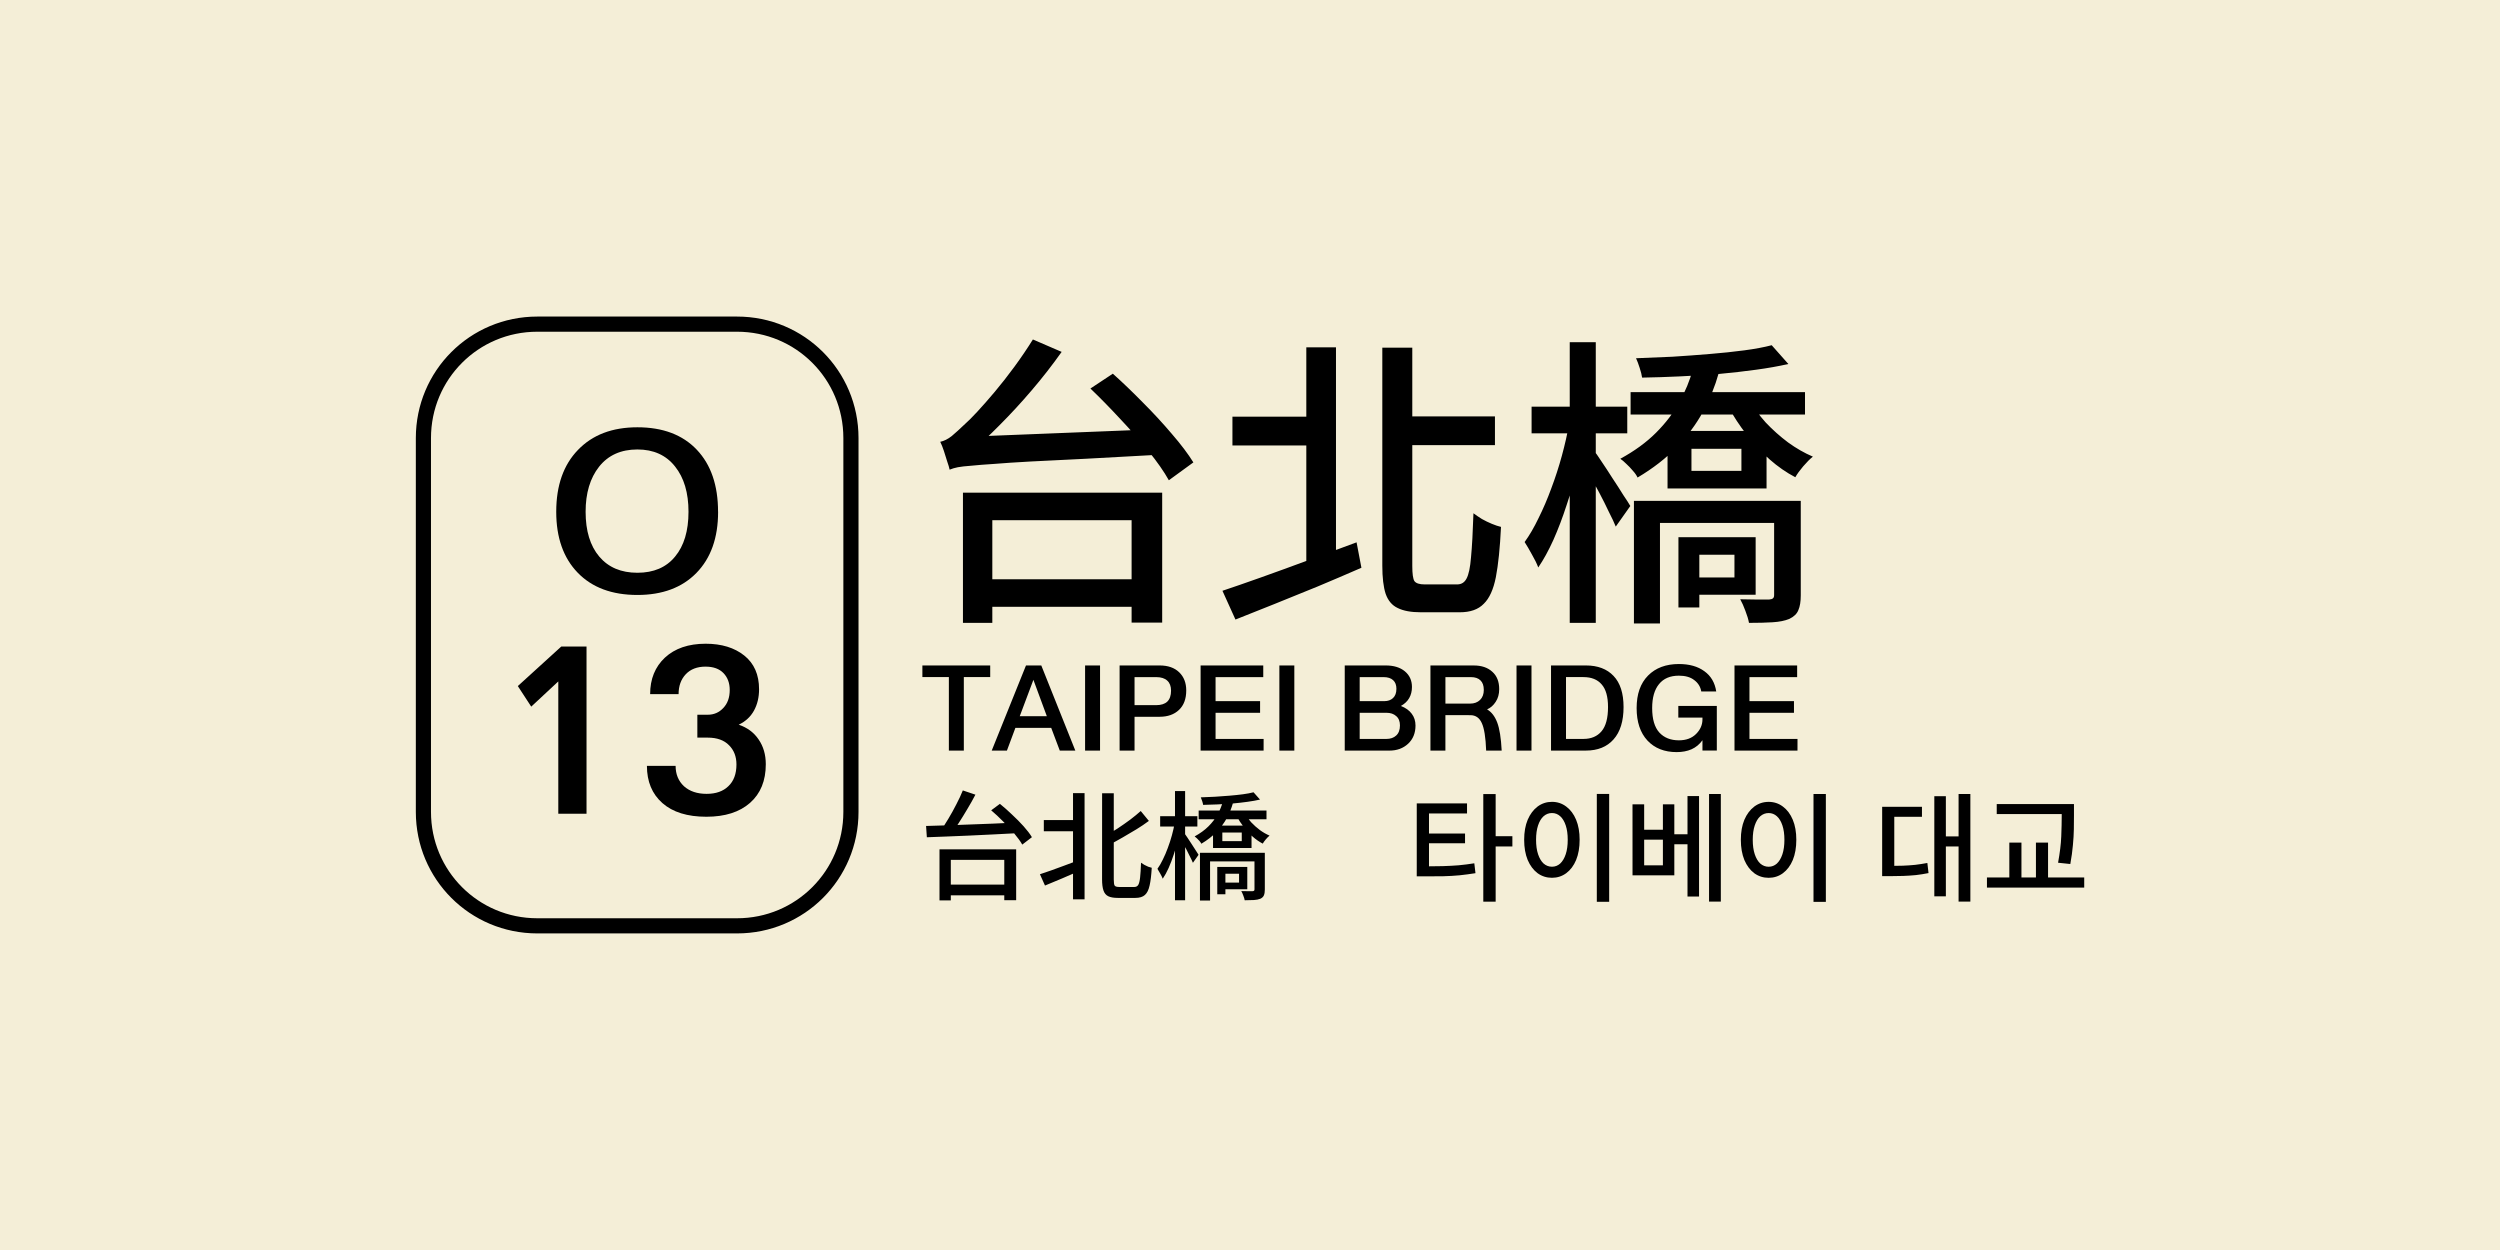
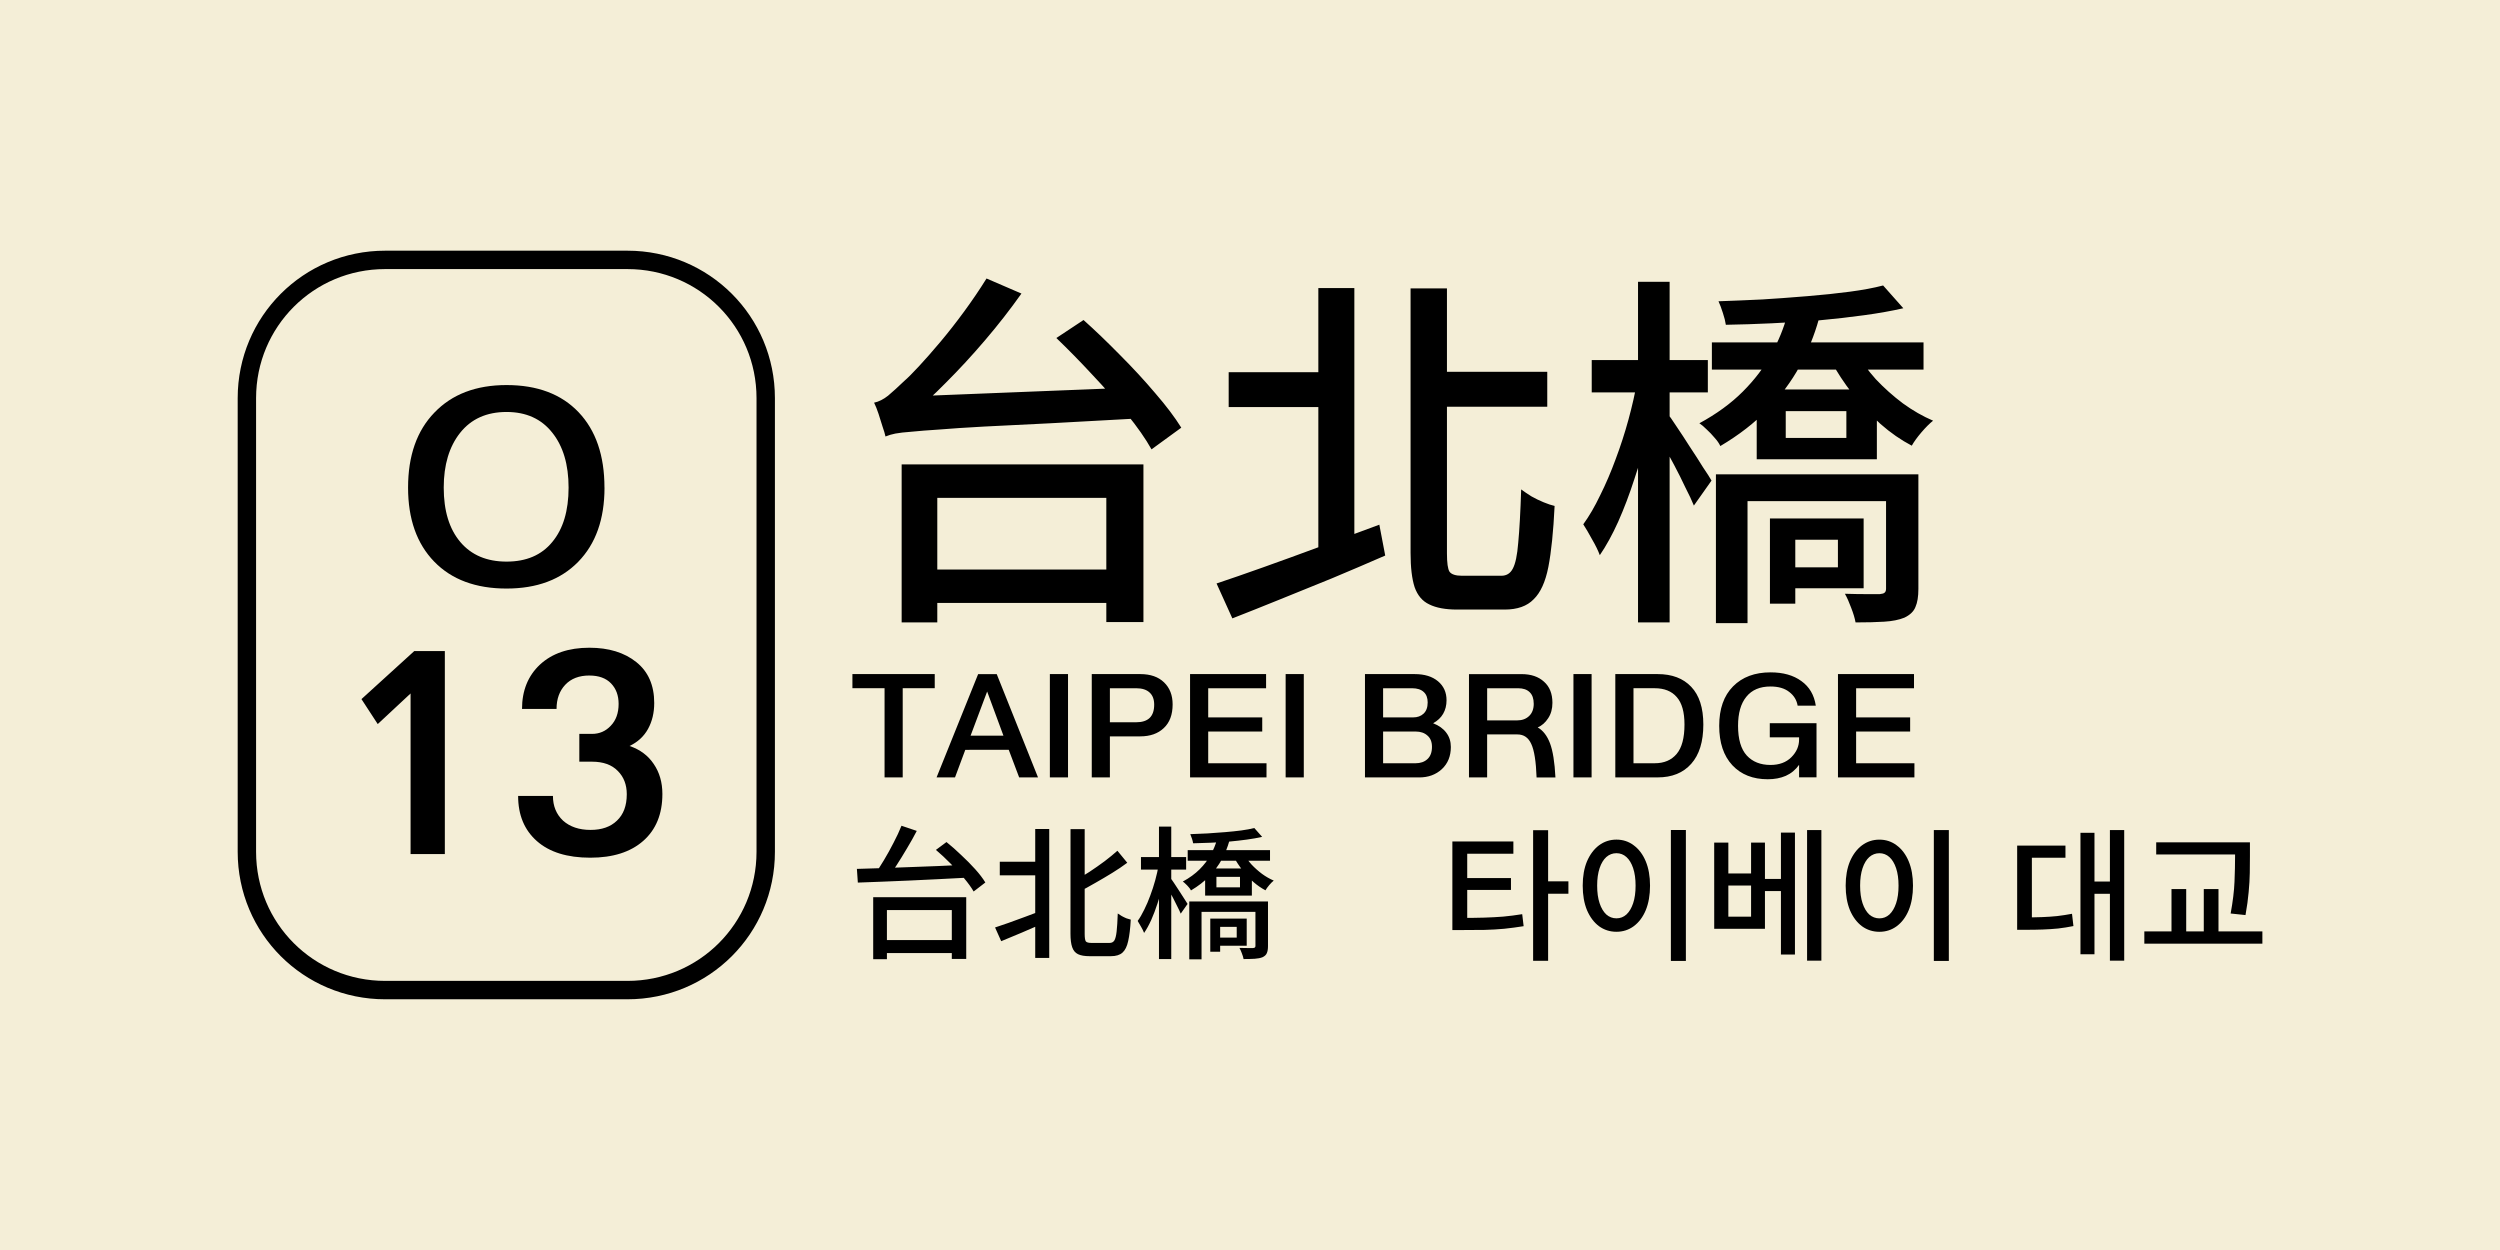
<svg xmlns="http://www.w3.org/2000/svg" width="500" height="250" viewBox="0 0 132.292 66.146" version="1.1" id="svg1">
  <defs id="defs1">
    <rect x="560.666" y="34.145" width="279.324" height="128.591" id="rect6" />
    <rect x="157.858" y="62.351" width="329.076" height="135.094" id="rect4" />
    <rect x="157.858" y="62.351" width="329.076" height="135.094" id="rect4-5" />
    <rect x="157.858" y="62.351" width="329.076" height="135.094" id="rect4-5-7" />
  </defs>
  <g id="layer1">
    <rect style="fill:#f4eed7;fill-opacity:1;stroke:none;stroke-width:0.953;stroke-dasharray:none" id="rect5" width="132.292" height="66.146" x="-2.5431316e-06" y="-1.2715658e-06" ry="0" />
-     <g id="g4" transform="matrix(1.049822,0,0,1.049822,19.54472,-1.647773)">
+     <g id="g4" transform="matrix(1.274023,0,0,1.274023,9.592547,-9.062751)">
      <path id="rect1" style="fill-opacity:0;stroke:#000000;stroke-width:0.764" d="M 8.467,17.908 H 18.533 c 3.181,0 5.742,2.561 5.742,5.742 v 18.845 c 0,3.181 -2.561,5.742 -5.742,5.742 H 8.467 c -3.181,0 -5.742,-2.561 -5.742,-5.742 v -18.845 c 0,-3.181 2.561,-5.742 5.742,-5.742 z" />
      <path style="font-size:11.299px;line-height:1.25;font-family:'AR UDJingXiHeiE1G30 EB';-inkscape-font-specification:'AR UDJingXiHeiE1G30 EB';stroke-width:0.235" d="m 17.579,27.367 q 0,1.966 -1.096,3.085 -1.085,1.107 -2.972,1.107 -1.921,0 -3.006,-1.119 -1.085,-1.119 -1.085,-3.073 0,-1.989 1.096,-3.119 1.096,-1.141 2.994,-1.141 1.921,0 2.994,1.13 1.073,1.13 1.073,3.13 z m -4.068,3.073 q 1.232,0 1.898,-0.814 0.678,-0.814 0.678,-2.26 0,-1.435 -0.678,-2.282 -0.678,-0.859 -1.898,-0.859 -1.243,0 -1.932,0.87 -0.678,0.859 -0.678,2.271 0,1.446 0.689,2.26 0.689,0.814 1.921,0.814 z" id="text2" aria-label="O" />
      <path style="font-size:11.659px;line-height:1.25;font-family:'AR UDJingXiHeiE1G30 EB';-inkscape-font-specification:'AR UDJingXiHeiE1G30 EB';stroke-width:0.212" d="M 9.524,35.917 8.16,37.188 7.484,36.151 9.676,34.157 h 1.271 v 8.429 H 9.524 Z m 7.427,-0.746 q -0.641,0 -1.003,0.385 -0.361,0.385 -0.361,1.003 H 14.153 q 0,-1.143 0.746,-1.842 0.758,-0.7 2.052,-0.7 1.201,0 1.947,0.595 0.746,0.595 0.746,1.702 0,0.606 -0.256,1.073 -0.256,0.466 -0.769,0.711 0.653,0.222 1.003,0.746 0.361,0.525 0.361,1.247 0,1.247 -0.793,1.947 -0.793,0.7 -2.203,0.7 -1.434,0 -2.215,-0.688 -0.781,-0.688 -0.781,-1.877 h 1.446 q 0,0.63 0.42,1.026 0.431,0.385 1.143,0.385 0.7,0 1.096,-0.385 0.408,-0.385 0.408,-1.096 0,-0.595 -0.373,-0.968 -0.373,-0.385 -1.073,-0.385 h -0.525 v -1.154 h 0.525 q 0.466,0 0.781,-0.338 0.326,-0.338 0.326,-0.909 0,-0.525 -0.315,-0.851 -0.315,-0.326 -0.898,-0.326 z" id="text3" aria-label="13" />
      <path style="font-weight:500;font-size:72px;line-height:1.25;font-family:'Noto Sans TC';-inkscape-font-specification:'Noto Sans TC Medium';white-space:pre" d="m 173.553,131.049 h 40.176 v 6.552 h -40.176 z m -3.384,-20.592 h 47.376 v 30.888 h -7.272 v -24.336 h -33.12 v 24.408 h -6.984 z m 30.312,-24.768 5.328,-3.528 q 3.384,3.024 7.128,6.84 3.744,3.744 6.912,7.488 3.24,3.744 5.112,6.768 l -5.832,4.248 q -1.728,-3.096 -4.824,-6.912 -3.096,-3.816 -6.768,-7.704 -3.6,-3.888 -7.056,-7.2 z m -33.48,19.296 q -0.144,-0.72 -0.576,-1.944 -0.36,-1.224 -0.792,-2.52 -0.432,-1.296 -0.864,-2.16 1.368,-0.288 2.736,-1.368 1.368,-1.152 3.168,-2.88 1.008,-0.864 2.88,-2.88 1.872,-2.016 4.176,-4.752 2.304,-2.736 4.68,-5.976 2.376,-3.24 4.392,-6.48 l 6.84,2.952 q -3.312,4.68 -7.128,9.144 -3.744,4.392 -7.632,8.28 -3.816,3.888 -7.632,6.984 v 0.216 q 0,0 -0.648,0.36 -0.648,0.288 -1.512,0.864 -0.864,0.504 -1.512,1.08 -0.576,0.576 -0.576,1.08 z m 0,0 -0.072,-5.328 4.824,-2.52 45.216,-1.8 q 0.072,1.368 0.288,3.168 0.216,1.8 0.432,2.88 -10.656,0.576 -18.36,1.008 -7.704,0.36 -13.032,0.648 -5.256,0.288 -8.712,0.576 -3.384,0.216 -5.472,0.432 -2.016,0.144 -3.168,0.36 -1.08,0.216 -1.944,0.576 z m 67.248,-12.6 h 21.24 v 6.84 h -21.24 z m 35.64,-16.416 h 7.128 v 51.912 q 0,2.808 0.504,3.6 0.576,0.792 2.448,0.792 0.504,0 1.512,0 1.08,0 2.304,0 1.224,0 2.304,0 1.08,0 1.584,0 1.512,0 2.232,-1.368 0.792,-1.44 1.08,-5.112 0.36,-3.744 0.576,-10.44 0.864,0.648 2.016,1.368 1.152,0.648 2.376,1.152 1.224,0.504 2.16,0.72 -0.36,7.488 -1.224,11.952 -0.864,4.392 -2.88,6.336 -1.944,2.016 -5.688,2.016 -0.576,0 -1.872,0 -1.296,0 -2.808,0 -1.512,0 -2.808,0 -1.224,0 -1.8,0 -3.456,0 -5.472,-1.008 -2.016,-0.936 -2.88,-3.384 -0.792,-2.448 -0.792,-6.696 z m -18.072,-0.072 h 7.056 v 53.496 h -7.056 z m -19.944,57.888 q 3.888,-1.296 9.144,-3.168 5.256,-1.872 11.088,-4.032 5.904,-2.16 11.664,-4.32 l 1.152,6.048 q -5.112,2.232 -10.44,4.464 -5.328,2.16 -10.296,4.176 -4.968,2.016 -9.216,3.672 z m 41.76,-41.472 h 23.04 v 6.84 h -23.04 z m 55.296,-5.76 h 41.472 v 5.328 h -41.472 z m 14.472,13.464 v 5.256 h 11.88 v -5.256 z m -5.688,-4.248 h 23.544 v 13.68 h -23.544 z m -7.992,16.632 h 36.216 v 5.256 h -30.024 v 23.904 h -6.192 z m 33.336,0 h 6.336 v 22.464 q 0,2.232 -0.576,3.528 -0.504,1.296 -2.16,2.088 -1.584,0.648 -3.96,0.792 -2.304,0.144 -5.616,0.144 -0.216,-1.224 -0.864,-2.88 -0.576,-1.584 -1.224,-2.736 2.376,0.072 4.248,0.072 1.944,0 2.592,0 0.72,-0.072 0.936,-0.288 0.288,-0.216 0.288,-0.792 z m -0.576,-37.008 3.96,4.464 q -3.456,0.792 -7.704,1.368 -4.176,0.576 -8.856,1.008 -4.608,0.36 -9.288,0.576 -4.608,0.216 -8.928,0.288 -0.144,-1.008 -0.576,-2.304 -0.432,-1.368 -0.864,-2.304 4.176,-0.144 8.64,-0.36 4.536,-0.288 8.856,-0.648 4.392,-0.36 8.208,-0.864 3.816,-0.504 6.552,-1.224 z m -5.328,13.032 q 1.512,2.664 3.888,5.328 2.448,2.592 5.328,4.752 2.88,2.088 5.904,3.384 -1.008,0.792 -2.304,2.304 -1.224,1.44 -1.872,2.592 -3.168,-1.656 -6.12,-4.248 -2.952,-2.664 -5.472,-5.904 -2.52,-3.24 -4.248,-6.48 z m -13.464,-7.2 6.192,0.792 q -1.296,4.68 -3.744,9.216 -2.448,4.464 -6.264,8.424 -3.816,3.96 -9.288,7.2 -0.36,-0.792 -1.152,-1.656 -0.72,-0.864 -1.512,-1.584 -0.792,-0.792 -1.44,-1.224 5.04,-2.736 8.496,-6.192 3.456,-3.456 5.544,-7.272 2.16,-3.888 3.168,-7.704 z m -0.432,39.816 h 15.408 v 13.68 h -15.408 v -4.104 h 10.368 v -5.4 h -10.368 z m -2.952,0 h 4.968 v 16.704 h -4.968 z m -34.92,-31.032 h 22.752 v 6.336 h -22.752 z m 9.072,-15.336 h 6.192 v 66.744 h -6.192 z m -0.144,19.368 3.96,1.368 q -0.792,4.248 -1.944,8.856 -1.08,4.608 -2.592,9.072 -1.44,4.464 -3.168,8.352 -1.728,3.816 -3.6,6.552 -0.504,-1.368 -1.512,-3.096 -0.936,-1.728 -1.728,-2.952 1.728,-2.376 3.312,-5.688 1.656,-3.312 3.024,-7.056 1.44,-3.816 2.52,-7.776 1.08,-3.96 1.728,-7.632 z m 5.904,6.408 q 0.576,0.72 1.8,2.592 1.224,1.8 2.592,3.96 1.44,2.16 2.592,4.032 1.224,1.8 1.656,2.592 l -3.456,4.896 q -0.576,-1.44 -1.656,-3.528 -1.008,-2.16 -2.232,-4.464 -1.224,-2.304 -2.304,-4.248 -1.08,-2.016 -1.728,-3.096 z" id="text4" transform="matrix(0.2119749,0,0,0.2119749,-6.150732,2.989134)" aria-label="台北橋" />
      <path style="font-size:5.935px;line-height:1.25;font-family:'AR UDJingXiHeiE1G30 EB';-inkscape-font-specification:'AR UDJingXiHeiE1G30 EB';stroke-width:0.212" d="m 29.211,35.699 h -1.335 v -0.588 h 3.419 v 0.588 h -1.33 v 3.704 h -0.754 z m 4.938,1.971 -0.677,-1.834 -0.688,1.834 z m -1.585,0.588 -0.427,1.146 h -0.766 l 1.727,-4.291 h 0.772 l 1.715,4.291 h -0.783 L 34.369,38.257 Z m 4.267,-3.146 v 4.291 h -0.754 v -4.291 z m 1.739,2.588 v 1.703 H 37.817 v -4.291 h 2.018 q 0.629,0 0.985,0.344 0.356,0.344 0.356,0.914 0,0.641 -0.368,0.985 -0.362,0.344 -0.979,0.344 z m 1.84,-1.318 q 0,-0.332 -0.19,-0.504 -0.19,-0.178 -0.558,-0.178 h -1.092 v 1.413 h 1.092 q 0.368,0 0.558,-0.178 0.19,-0.184 0.19,-0.552 z m 4.665,3.021 h -3.175 v -4.291 h 3.158 v 0.588 h -2.404 v 1.211 h 2.244 v 0.588 h -2.244 v 1.318 h 2.422 z m 1.549,-4.291 v 4.291 h -0.754 v -4.291 z m 4.796,4.291 h -2.255 v -4.291 h 2.065 q 0.611,0 0.967,0.297 0.356,0.297 0.356,0.789 0,0.321 -0.142,0.564 -0.137,0.237 -0.415,0.392 0.362,0.142 0.546,0.392 0.19,0.249 0.19,0.594 0,0.57 -0.374,0.92 -0.374,0.344 -0.938,0.344 z m 0.35,-3.11 q 0,-0.291 -0.166,-0.439 -0.166,-0.154 -0.481,-0.154 h -1.205 v 1.211 h 1.246 q 0.267,0 0.433,-0.154 0.172,-0.16 0.172,-0.463 z m 0.178,1.84 q 0,-0.309 -0.19,-0.469 -0.184,-0.166 -0.487,-0.166 h -1.353 v 1.318 h 1.341 q 0.315,0 0.499,-0.172 0.19,-0.172 0.19,-0.51 z m 4.226,-1.792 q 0,-0.315 -0.166,-0.475 -0.166,-0.166 -0.481,-0.166 H 54.24 v 1.335 h 1.246 q 0.309,0 0.499,-0.184 0.19,-0.184 0.19,-0.51 z m -1.935,1.276 v 1.787 h -0.754 v -4.291 h 2.184 q 0.588,0 0.932,0.315 0.35,0.309 0.35,0.878 0,0.374 -0.178,0.641 -0.172,0.267 -0.433,0.38 0.332,0.19 0.51,0.659 0.178,0.469 0.226,1.419 h -0.783 q -0.036,-0.997 -0.22,-1.389 -0.178,-0.398 -0.576,-0.398 z m 4.339,-2.505 v 4.291 h -0.754 v -4.291 z m 4.641,2.095 q 0,1.068 -0.504,1.632 -0.499,0.564 -1.395,0.564 h -1.757 v -4.291 h 1.757 q 0.896,0 1.395,0.528 0.504,0.528 0.504,1.567 z m -0.783,0 q 0,-0.778 -0.321,-1.14 -0.315,-0.368 -0.92,-0.368 H 60.318 v 3.116 h 0.884 q 0.582,0 0.908,-0.386 0.326,-0.386 0.326,-1.223 z m 4.76,1.674 q -0.22,0.309 -0.552,0.457 -0.326,0.142 -0.748,0.142 -0.926,0 -1.472,-0.582 -0.546,-0.588 -0.546,-1.638 0,-1.056 0.576,-1.638 0.576,-0.582 1.555,-0.582 0.789,0 1.282,0.362 0.499,0.356 0.599,1.021 h -0.754 q -0.059,-0.35 -0.35,-0.57 -0.285,-0.226 -0.778,-0.226 -0.659,0 -1.003,0.427 -0.344,0.421 -0.344,1.205 0,0.837 0.362,1.235 0.362,0.392 0.985,0.392 0.546,0 0.867,-0.321 0.321,-0.321 0.321,-0.736 v -0.089 h -1.217 v -0.588 h 1.941 v 2.249 h -0.724 z m 4.79,0.522 h -3.175 v -4.291 h 3.158 v 0.588 h -2.404 v 1.211 h 2.244 v 0.588 h -2.244 v 1.318 h 2.422 z" id="text5" aria-label="TAIPEI BRIDGE" />
-       <path d="m 28.994,46.16 h 3.306 v 0.54 H 28.994 Z m -0.255,-1.781 h 3.864 v 2.564 h -0.599 v -2.03 h -2.695 v 2.042 h -0.57 z m 1.175,-2.968 0.635,0.214 q -0.184,0.356 -0.41,0.73 -0.22,0.374 -0.439,0.712 -0.22,0.338 -0.421,0.599 L 28.78,43.459 q 0.196,-0.267 0.404,-0.617 0.214,-0.356 0.404,-0.73 0.196,-0.374 0.326,-0.7 z m 1.43,1.003 0.439,-0.326 q 0.303,0.243 0.611,0.54 0.315,0.291 0.582,0.588 0.267,0.297 0.421,0.552 L 32.911,44.142 Q 32.768,43.892 32.513,43.59 32.258,43.281 31.949,42.978 31.647,42.67 31.344,42.414 Z m -3.282,0.789 q 0.439,-0.012 0.985,-0.03 0.546,-0.018 1.157,-0.042 0.617,-0.024 1.252,-0.047 0.641,-0.03 1.264,-0.059 l -0.024,0.54 q -0.623,0.036 -1.258,0.065 -0.629,0.03 -1.235,0.059 -0.599,0.024 -1.14,0.047 -0.534,0.018 -0.962,0.036 z m 5.935,-0.297 h 1.751 v 0.564 h -1.751 z m 2.938,-1.353 h 0.588 v 4.351 q 0,0.237 0.047,0.309 0.053,0.065 0.231,0.065 0.042,0 0.142,0 0.107,0 0.231,0 0.125,0 0.231,0 0.107,0 0.154,0 0.131,0 0.196,-0.101 0.065,-0.107 0.095,-0.374 0.03,-0.267 0.047,-0.748 0.071,0.053 0.166,0.107 0.095,0.053 0.196,0.095 0.101,0.036 0.178,0.053 -0.03,0.552 -0.107,0.89 -0.071,0.332 -0.237,0.481 -0.166,0.148 -0.481,0.148 -0.047,0 -0.172,0 -0.125,0 -0.273,0 -0.148,0 -0.273,0 -0.119,0 -0.166,0 -0.309,0 -0.481,-0.083 -0.172,-0.083 -0.243,-0.291 -0.071,-0.202 -0.071,-0.564 z m -1.466,-0.006 h 0.582 v 5.354 h -0.582 z m 3.413,0.902 0.41,0.499 q -0.285,0.214 -0.623,0.421 -0.338,0.208 -0.694,0.41 -0.35,0.202 -0.688,0.38 -0.03,-0.095 -0.101,-0.226 -0.065,-0.131 -0.125,-0.214 0.326,-0.178 0.659,-0.392 0.332,-0.22 0.635,-0.445 0.303,-0.231 0.528,-0.433 z m -5.081,3.187 q 0.243,-0.077 0.558,-0.19 0.315,-0.113 0.665,-0.243 0.356,-0.131 0.712,-0.267 l 0.107,0.51 q -0.457,0.202 -0.932,0.404 -0.469,0.196 -0.855,0.356 z m 8.001,-3.211 h 3.419 v 0.439 h -3.419 z m 1.193,1.11 v 0.433 h 0.979 v -0.433 z m -0.469,-0.35 h 1.941 v 1.128 h -1.941 z m -0.659,1.371 h 2.985 v 0.433 h -2.475 v 1.971 h -0.51 z m 2.748,0 h 0.522 v 1.852 q 0,0.184 -0.047,0.291 -0.042,0.107 -0.178,0.172 -0.131,0.053 -0.326,0.065 -0.19,0.012 -0.463,0.012 -0.018,-0.101 -0.071,-0.237 -0.047,-0.131 -0.101,-0.226 0.196,0.006 0.35,0.006 0.16,0 0.214,0 0.059,-0.006 0.077,-0.024 0.024,-0.018 0.024,-0.065 z m -0.047,-3.051 0.326,0.368 q -0.285,0.065 -0.635,0.113 -0.344,0.047 -0.73,0.083 -0.38,0.03 -0.766,0.047 -0.38,0.018 -0.736,0.024 -0.012,-0.083 -0.047,-0.19 -0.036,-0.113 -0.071,-0.19 0.344,-0.012 0.712,-0.03 0.374,-0.024 0.73,-0.053 0.362,-0.03 0.677,-0.071 0.315,-0.042 0.54,-0.101 z m -0.439,1.074 q 0.125,0.22 0.321,0.439 0.202,0.214 0.439,0.392 0.237,0.172 0.487,0.279 -0.083,0.065 -0.19,0.19 -0.101,0.119 -0.154,0.214 -0.261,-0.137 -0.505,-0.35 -0.243,-0.22 -0.451,-0.487 -0.208,-0.267 -0.35,-0.534 z m -1.11,-0.594 0.51,0.065 q -0.107,0.386 -0.309,0.76 -0.202,0.368 -0.516,0.694 -0.315,0.326 -0.766,0.594 -0.03,-0.065 -0.095,-0.137 -0.059,-0.071 -0.125,-0.131 -0.065,-0.065 -0.119,-0.101 0.415,-0.226 0.7,-0.51 0.285,-0.285 0.457,-0.599 0.178,-0.321 0.261,-0.635 z m -0.036,3.282 h 1.27 v 1.128 h -1.27 v -0.338 h 0.855 v -0.445 h -0.855 z m -0.243,0 h 0.41 v 1.377 h -0.41 z m -2.879,-2.558 h 1.876 v 0.522 h -1.876 z m 0.748,-1.264 h 0.51 v 5.502 h -0.51 z m -0.012,1.597 0.326,0.113 q -0.065,0.35 -0.16,0.73 -0.089,0.38 -0.214,0.748 -0.119,0.368 -0.261,0.688 -0.142,0.315 -0.297,0.54 -0.042,-0.113 -0.125,-0.255 -0.077,-0.142 -0.142,-0.243 0.142,-0.196 0.273,-0.469 0.137,-0.273 0.249,-0.582 0.119,-0.315 0.208,-0.641 0.089,-0.326 0.142,-0.629 z m 0.487,0.528 q 0.047,0.059 0.148,0.214 0.101,0.148 0.214,0.326 0.119,0.178 0.214,0.332 0.101,0.148 0.137,0.214 l -0.285,0.404 q -0.047,-0.119 -0.137,-0.291 -0.083,-0.178 -0.184,-0.368 -0.101,-0.19 -0.19,-0.35 -0.089,-0.166 -0.142,-0.255 z" id="text5-9" style="font-weight:500;font-size:5.935px;line-height:1.25;font-family:'Noto Sans JP';-inkscape-font-specification:'Noto Sans JP Medium';stroke-width:0.212" aria-label="台北橋" />
-       <path style="font-weight:500;font-size:5.935px;line-height:1.25;font-family:'Noto Sans KR';-inkscape-font-specification:'Noto Sans KR Medium';stroke-width:0.212" d="m 52.795,45.239 h 0.433 q 0.481,0 0.89,-0.012 0.41,-0.012 0.789,-0.042 0.386,-0.036 0.789,-0.101 l 0.059,0.499 q -0.41,0.065 -0.807,0.107 -0.392,0.036 -0.813,0.047 -0.415,0.006 -0.908,0.006 h -0.433 z m 0,-3.175 h 2.534 v 0.51 h -1.917 v 2.837 h -0.617 z m 0.469,1.519 h 1.965 v 0.493 h -1.965 z m 2.885,-1.988 h 0.623 v 5.425 h -0.623 z m 0.487,2.125 h 0.979 v 0.516 h -0.979 z m 5.235,-2.131 h 0.623 v 5.437 h -0.623 z m -2.261,0.398 q 0.404,0 0.718,0.237 0.321,0.237 0.499,0.665 0.178,0.427 0.178,1.009 0,0.588 -0.178,1.021 -0.178,0.427 -0.499,0.665 -0.315,0.231 -0.718,0.231 -0.404,0 -0.724,-0.231 -0.315,-0.237 -0.499,-0.665 -0.178,-0.433 -0.178,-1.021 0,-0.582 0.178,-1.009 0.184,-0.427 0.499,-0.665 0.321,-0.237 0.724,-0.237 z m 0,0.564 q -0.237,0 -0.421,0.16 -0.178,0.16 -0.279,0.463 -0.101,0.303 -0.101,0.724 0,0.427 0.101,0.73 0.101,0.303 0.279,0.469 0.184,0.16 0.421,0.16 0.237,0 0.415,-0.16 0.178,-0.166 0.279,-0.469 0.101,-0.303 0.101,-0.73 0,-0.421 -0.101,-0.724 -0.101,-0.303 -0.279,-0.463 -0.178,-0.16 -0.415,-0.16 z m 4.06,-0.439 h 0.588 v 1.282 h 0.944 v -1.282 h 0.576 v 3.579 h -2.107 z m 0.588,1.781 v 1.294 h 0.944 v -1.294 z m 3.27,-2.303 h 0.594 v 5.425 h -0.594 z m -1.852,2.03 h 0.979 v 0.505 h -0.979 z m 0.766,-1.923 h 0.582 v 5.063 h -0.582 z m 6.351,-0.107 h 0.623 v 5.437 h -0.623 z m -2.261,0.398 q 0.404,0 0.718,0.237 0.321,0.237 0.499,0.665 0.178,0.427 0.178,1.009 0,0.588 -0.178,1.021 -0.178,0.427 -0.499,0.665 -0.315,0.231 -0.718,0.231 -0.404,0 -0.724,-0.231 -0.315,-0.237 -0.499,-0.665 -0.178,-0.433 -0.178,-1.021 0,-0.582 0.178,-1.009 0.184,-0.427 0.499,-0.665 0.321,-0.237 0.724,-0.237 z m 0,0.564 q -0.237,0 -0.421,0.16 -0.178,0.16 -0.279,0.463 -0.101,0.303 -0.101,0.724 0,0.427 0.101,0.73 0.101,0.303 0.279,0.469 0.184,0.16 0.421,0.16 0.237,0 0.415,-0.16 0.178,-0.166 0.279,-0.469 0.101,-0.303 0.101,-0.73 0,-0.421 -0.101,-0.724 -0.101,-0.303 -0.279,-0.463 -0.178,-0.16 -0.415,-0.16 z m 9.574,-0.962 h 0.594 v 5.425 h -0.594 z m -0.831,2.137 h 0.985 v 0.51 h -0.985 z m -0.392,-2.024 h 0.582 v 5.045 h -0.582 z m -2.629,3.514 h 0.362 q 0.374,0 0.688,-0.012 0.315,-0.012 0.611,-0.042 0.303,-0.036 0.617,-0.095 l 0.059,0.51 q -0.326,0.065 -0.635,0.101 -0.309,0.03 -0.635,0.042 -0.321,0.012 -0.706,0.012 h -0.362 z m 0,-2.98 h 2.006 v 0.504 h -1.395 v 2.712 h -0.611 z m 5.775,-0.137 h 3.466 v 0.504 h -3.466 z m -0.493,3.698 h 4.903 v 0.51 h -4.903 z m 1.128,-1.757 h 0.611 v 1.929 h -0.611 z m 2.641,-1.941 h 0.617 v 0.564 q 0,0.338 -0.006,0.706 -0.006,0.368 -0.047,0.795 -0.036,0.427 -0.131,0.956 l -0.617,-0.065 q 0.137,-0.748 0.16,-1.318 0.024,-0.576 0.024,-1.074 z m -1.3,1.941 h 0.611 v 1.929 h -0.611 z" id="text5-9-8" aria-label="타이베이 대교" />
+       <path d="m 28.994,46.16 h 3.306 v 0.54 H 28.994 Z m -0.255,-1.781 h 3.864 v 2.564 h -0.599 v -2.03 h -2.695 v 2.042 h -0.57 z m 1.175,-2.968 0.635,0.214 q -0.184,0.356 -0.41,0.73 -0.22,0.374 -0.439,0.712 -0.22,0.338 -0.421,0.599 L 28.78,43.459 q 0.196,-0.267 0.404,-0.617 0.214,-0.356 0.404,-0.73 0.196,-0.374 0.326,-0.7 z m 1.43,1.003 0.439,-0.326 q 0.303,0.243 0.611,0.54 0.315,0.291 0.582,0.588 0.267,0.297 0.421,0.552 L 32.911,44.142 Q 32.768,43.892 32.513,43.59 32.258,43.281 31.949,42.978 31.647,42.67 31.344,42.414 Z m -3.282,0.789 q 0.439,-0.012 0.985,-0.03 0.546,-0.018 1.157,-0.042 0.617,-0.024 1.252,-0.047 0.641,-0.03 1.264,-0.059 l -0.024,0.54 q -0.623,0.036 -1.258,0.065 -0.629,0.03 -1.235,0.059 -0.599,0.024 -1.14,0.047 -0.534,0.018 -0.962,0.036 z m 5.935,-0.297 h 1.751 v 0.564 h -1.751 z m 2.938,-1.353 h 0.588 v 4.351 q 0,0.237 0.047,0.309 0.053,0.065 0.231,0.065 0.042,0 0.142,0 0.107,0 0.231,0 0.125,0 0.231,0 0.107,0 0.154,0 0.131,0 0.196,-0.101 0.065,-0.107 0.095,-0.374 0.03,-0.267 0.047,-0.748 0.071,0.053 0.166,0.107 0.095,0.053 0.196,0.095 0.101,0.036 0.178,0.053 -0.03,0.552 -0.107,0.89 -0.071,0.332 -0.237,0.481 -0.166,0.148 -0.481,0.148 -0.047,0 -0.172,0 -0.125,0 -0.273,0 -0.148,0 -0.273,0 -0.119,0 -0.166,0 -0.309,0 -0.481,-0.083 -0.172,-0.083 -0.243,-0.291 -0.071,-0.202 -0.071,-0.564 z m -1.466,-0.006 h 0.582 v 5.354 h -0.582 z m 3.413,0.902 0.41,0.499 q -0.285,0.214 -0.623,0.421 -0.338,0.208 -0.694,0.41 -0.35,0.202 -0.688,0.38 -0.03,-0.095 -0.101,-0.226 -0.065,-0.131 -0.125,-0.214 0.326,-0.178 0.659,-0.392 0.332,-0.22 0.635,-0.445 0.303,-0.231 0.528,-0.433 z m -5.081,3.187 q 0.243,-0.077 0.558,-0.19 0.315,-0.113 0.665,-0.243 0.356,-0.131 0.712,-0.267 l 0.107,0.51 q -0.457,0.202 -0.932,0.404 -0.469,0.196 -0.855,0.356 z m 8.001,-3.211 h 3.419 v 0.439 h -3.419 z m 1.193,1.11 v 0.433 h 0.979 v -0.433 z m -0.469,-0.35 h 1.941 v 1.128 h -1.941 z m -0.659,1.371 h 2.985 v 0.433 h -2.475 v 1.971 h -0.51 z m 2.748,0 h 0.522 v 1.852 q 0,0.184 -0.047,0.291 -0.042,0.107 -0.178,0.172 -0.131,0.053 -0.326,0.065 -0.19,0.012 -0.463,0.012 -0.018,-0.101 -0.071,-0.237 -0.047,-0.131 -0.101,-0.226 0.196,0.006 0.35,0.006 0.16,0 0.214,0 0.059,-0.006 0.077,-0.024 0.024,-0.018 0.024,-0.065 z m -0.047,-3.051 0.326,0.368 q -0.285,0.065 -0.635,0.113 -0.344,0.047 -0.73,0.083 -0.38,0.03 -0.766,0.047 -0.38,0.018 -0.736,0.024 -0.012,-0.083 -0.047,-0.19 -0.036,-0.113 -0.071,-0.19 0.344,-0.012 0.712,-0.03 0.374,-0.024 0.73,-0.053 0.362,-0.03 0.677,-0.071 0.315,-0.042 0.54,-0.101 z m -0.439,1.074 q 0.125,0.22 0.321,0.439 0.202,0.214 0.439,0.392 0.237,0.172 0.487,0.279 -0.083,0.065 -0.19,0.19 -0.101,0.119 -0.154,0.214 -0.261,-0.137 -0.505,-0.35 -0.243,-0.22 -0.451,-0.487 -0.208,-0.267 -0.35,-0.534 z m -1.11,-0.594 0.51,0.065 q -0.107,0.386 -0.309,0.76 -0.202,0.368 -0.516,0.694 -0.315,0.326 -0.766,0.594 -0.03,-0.065 -0.095,-0.137 -0.059,-0.071 -0.125,-0.131 -0.065,-0.065 -0.119,-0.101 0.415,-0.226 0.7,-0.51 0.285,-0.285 0.457,-0.599 0.178,-0.321 0.261,-0.635 z m -0.036,3.282 h 1.27 v 1.128 h -1.27 v -0.338 h 0.855 v -0.445 h -0.855 z m -0.243,0 h 0.41 v 1.377 H 42.74 Z M 39.861,42.711 h 1.876 v 0.522 H 39.861 Z m 0.748,-1.264 h 0.51 v 5.502 h -0.51 z m -0.012,1.597 0.326,0.113 q -0.065,0.35 -0.16,0.73 -0.089,0.38 -0.214,0.748 -0.119,0.368 -0.261,0.688 -0.142,0.315 -0.297,0.54 -0.042,-0.113 -0.125,-0.255 -0.077,-0.142 -0.142,-0.243 0.142,-0.196 0.273,-0.469 0.137,-0.273 0.249,-0.582 0.119,-0.315 0.208,-0.641 0.089,-0.326 0.142,-0.629 z m 0.487,0.528 q 0.047,0.059 0.148,0.214 0.101,0.148 0.214,0.326 0.119,0.178 0.214,0.332 0.101,0.148 0.137,0.214 l -0.285,0.404 q -0.047,-0.119 -0.137,-0.291 -0.083,-0.178 -0.184,-0.368 -0.101,-0.19 -0.19,-0.35 -0.089,-0.166 -0.142,-0.255 z" id="text5-9" style="font-weight:500;font-size:5.935px;line-height:1.25;font-family:'Noto Sans JP';-inkscape-font-specification:'Noto Sans JP Medium';stroke-width:0.212" aria-label="台北橋" />
+       <path style="font-weight:500;font-size:5.935px;line-height:1.25;font-family:'Noto Sans KR';-inkscape-font-specification:'Noto Sans KR Medium';stroke-width:0.212" d="m 52.795,45.239 h 0.433 q 0.481,0 0.89,-0.012 0.41,-0.012 0.789,-0.042 0.386,-0.036 0.789,-0.101 l 0.059,0.499 q -0.41,0.065 -0.807,0.107 -0.392,0.036 -0.813,0.047 -0.415,0.006 -0.908,0.006 H 52.795 Z m 0,-3.175 h 2.534 v 0.51 h -1.917 v 2.837 h -0.617 z m 0.469,1.519 h 1.965 v 0.493 h -1.965 z m 2.885,-1.988 h 0.623 v 5.425 h -0.623 z m 0.487,2.125 h 0.979 v 0.516 h -0.979 z m 5.235,-2.131 h 0.623 v 5.437 h -0.623 z m -2.261,0.398 q 0.404,0 0.718,0.237 0.321,0.237 0.499,0.665 0.178,0.427 0.178,1.009 0,0.588 -0.178,1.021 -0.178,0.427 -0.499,0.665 -0.315,0.231 -0.718,0.231 -0.404,0 -0.724,-0.231 -0.315,-0.237 -0.499,-0.665 -0.178,-0.433 -0.178,-1.021 0,-0.582 0.178,-1.009 0.184,-0.427 0.499,-0.665 0.321,-0.237 0.724,-0.237 z m 0,0.564 q -0.237,0 -0.421,0.16 -0.178,0.16 -0.279,0.463 -0.101,0.303 -0.101,0.724 0,0.427 0.101,0.73 0.101,0.303 0.279,0.469 0.184,0.16 0.421,0.16 0.237,0 0.415,-0.16 0.178,-0.166 0.279,-0.469 0.101,-0.303 0.101,-0.73 0,-0.421 -0.101,-0.724 -0.101,-0.303 -0.279,-0.463 -0.178,-0.16 -0.415,-0.16 z m 4.06,-0.439 h 0.588 v 1.282 h 0.944 v -1.282 h 0.576 v 3.579 h -2.107 z m 0.588,1.781 v 1.294 h 0.944 v -1.294 z m 3.27,-2.303 h 0.594 v 5.425 h -0.594 z m -1.852,2.03 h 0.979 v 0.505 h -0.979 z m 0.766,-1.923 h 0.582 v 5.063 h -0.582 z m 6.351,-0.107 h 0.623 v 5.437 h -0.623 z m -2.261,0.398 q 0.404,0 0.718,0.237 0.321,0.237 0.499,0.665 0.178,0.427 0.178,1.009 0,0.588 -0.178,1.021 -0.178,0.427 -0.499,0.665 -0.315,0.231 -0.718,0.231 -0.404,0 -0.724,-0.231 -0.315,-0.237 -0.499,-0.665 -0.178,-0.433 -0.178,-1.021 0,-0.582 0.178,-1.009 0.184,-0.427 0.499,-0.665 0.321,-0.237 0.724,-0.237 z m 0,0.564 q -0.237,0 -0.421,0.16 -0.178,0.16 -0.279,0.463 -0.101,0.303 -0.101,0.724 0,0.427 0.101,0.73 0.101,0.303 0.279,0.469 0.184,0.16 0.421,0.16 0.237,0 0.415,-0.16 0.178,-0.166 0.279,-0.469 0.101,-0.303 0.101,-0.73 0,-0.421 -0.101,-0.724 -0.101,-0.303 -0.279,-0.463 -0.178,-0.16 -0.415,-0.16 z m 9.574,-0.962 h 0.594 v 5.425 h -0.594 z m -0.831,2.137 h 0.985 v 0.51 h -0.985 z m -0.392,-2.024 h 0.582 v 5.045 h -0.582 z m -2.629,3.514 h 0.362 q 0.374,0 0.688,-0.012 0.315,-0.012 0.611,-0.042 0.303,-0.036 0.617,-0.095 l 0.059,0.51 q -0.326,0.065 -0.635,0.101 -0.309,0.03 -0.635,0.042 -0.321,0.012 -0.706,0.012 h -0.362 z m 0,-2.98 h 2.006 v 0.504 h -1.395 v 2.712 h -0.611 z m 5.775,-0.137 h 3.466 v 0.504 h -3.466 z m -0.493,3.698 h 4.903 v 0.51 h -4.903 z m 1.128,-1.757 h 0.611 v 1.929 h -0.611 z m 2.641,-1.941 h 0.617 v 0.564 q 0,0.338 -0.006,0.706 -0.006,0.368 -0.047,0.795 -0.036,0.427 -0.131,0.956 l -0.617,-0.065 q 0.137,-0.748 0.16,-1.318 0.024,-0.576 0.024,-1.074 z m -1.3,1.941 h 0.611 v 1.929 h -0.611 z" id="text5-9-8" aria-label="타이베이 대교" />
    </g>
    <text xml:space="preserve" transform="matrix(0.3161529,0,0,0.3161529,-10.47434,-6.446201)" id="text6" style="font-size:55px;line-height:1.25;font-family:'Microsoft JhengHei';-inkscape-font-specification:'Microsoft JhengHei';white-space:pre;shape-inside:url(#rect6);display:inline" />
  </g>
</svg>
